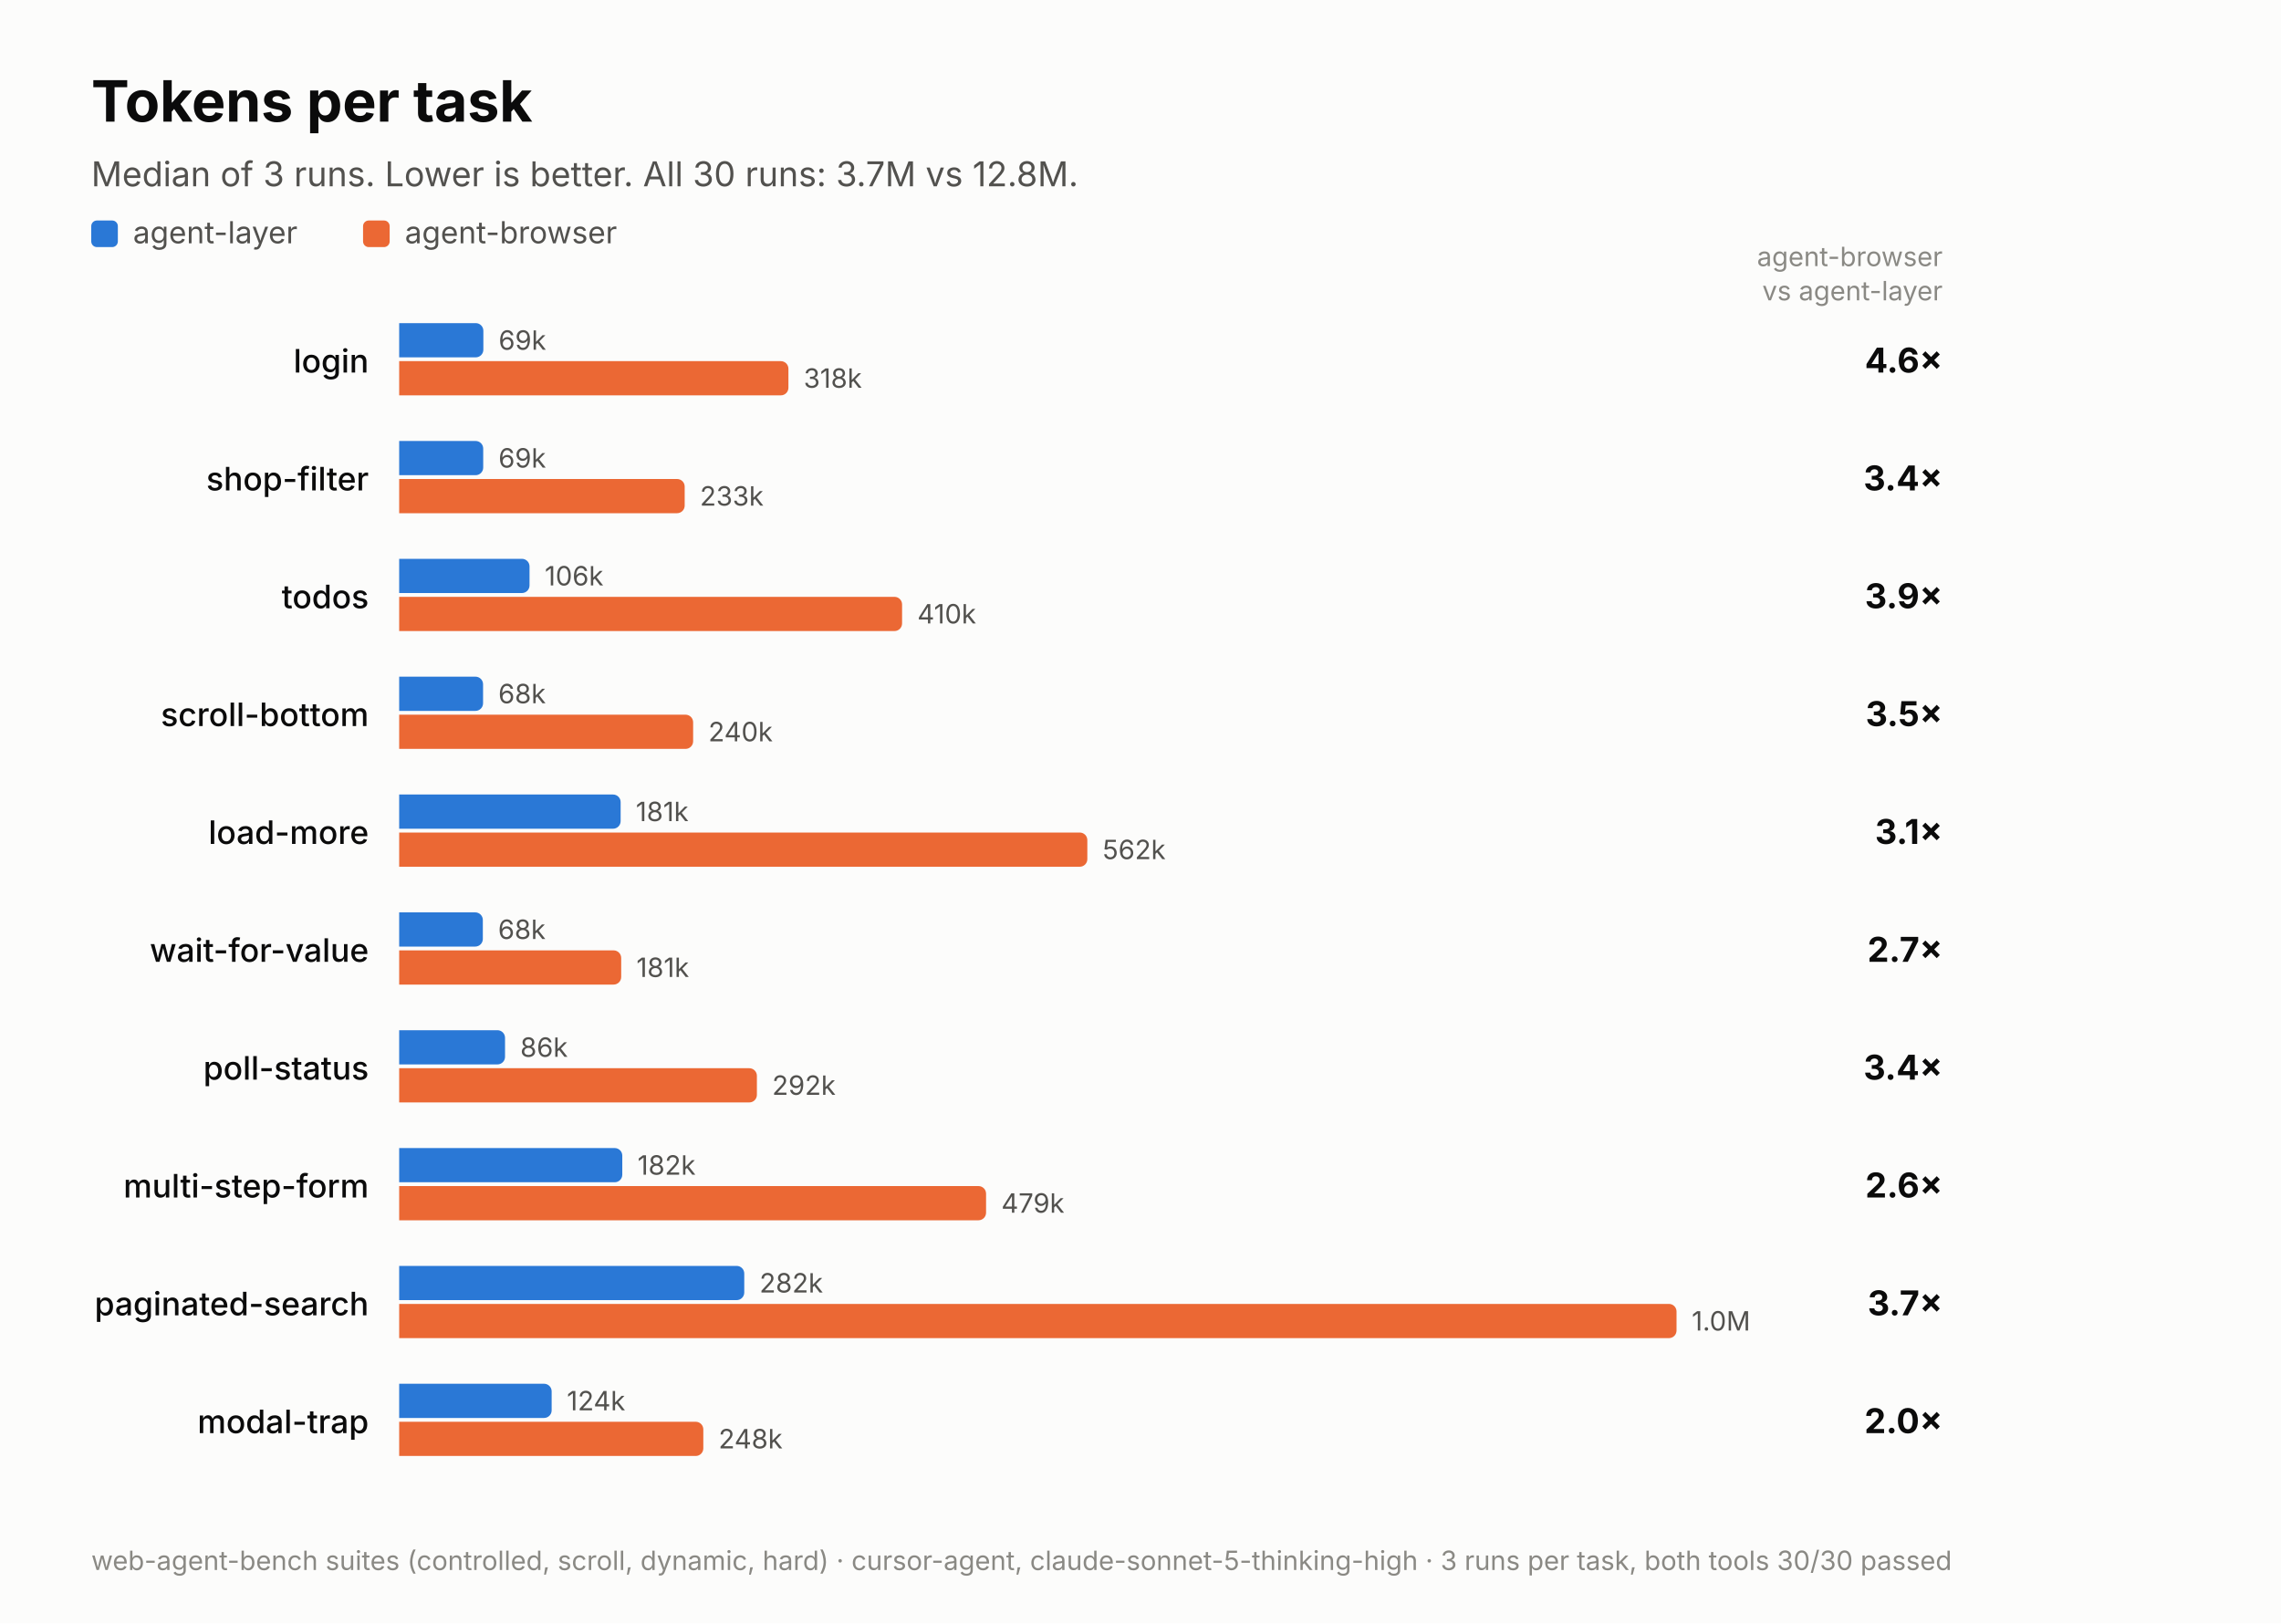
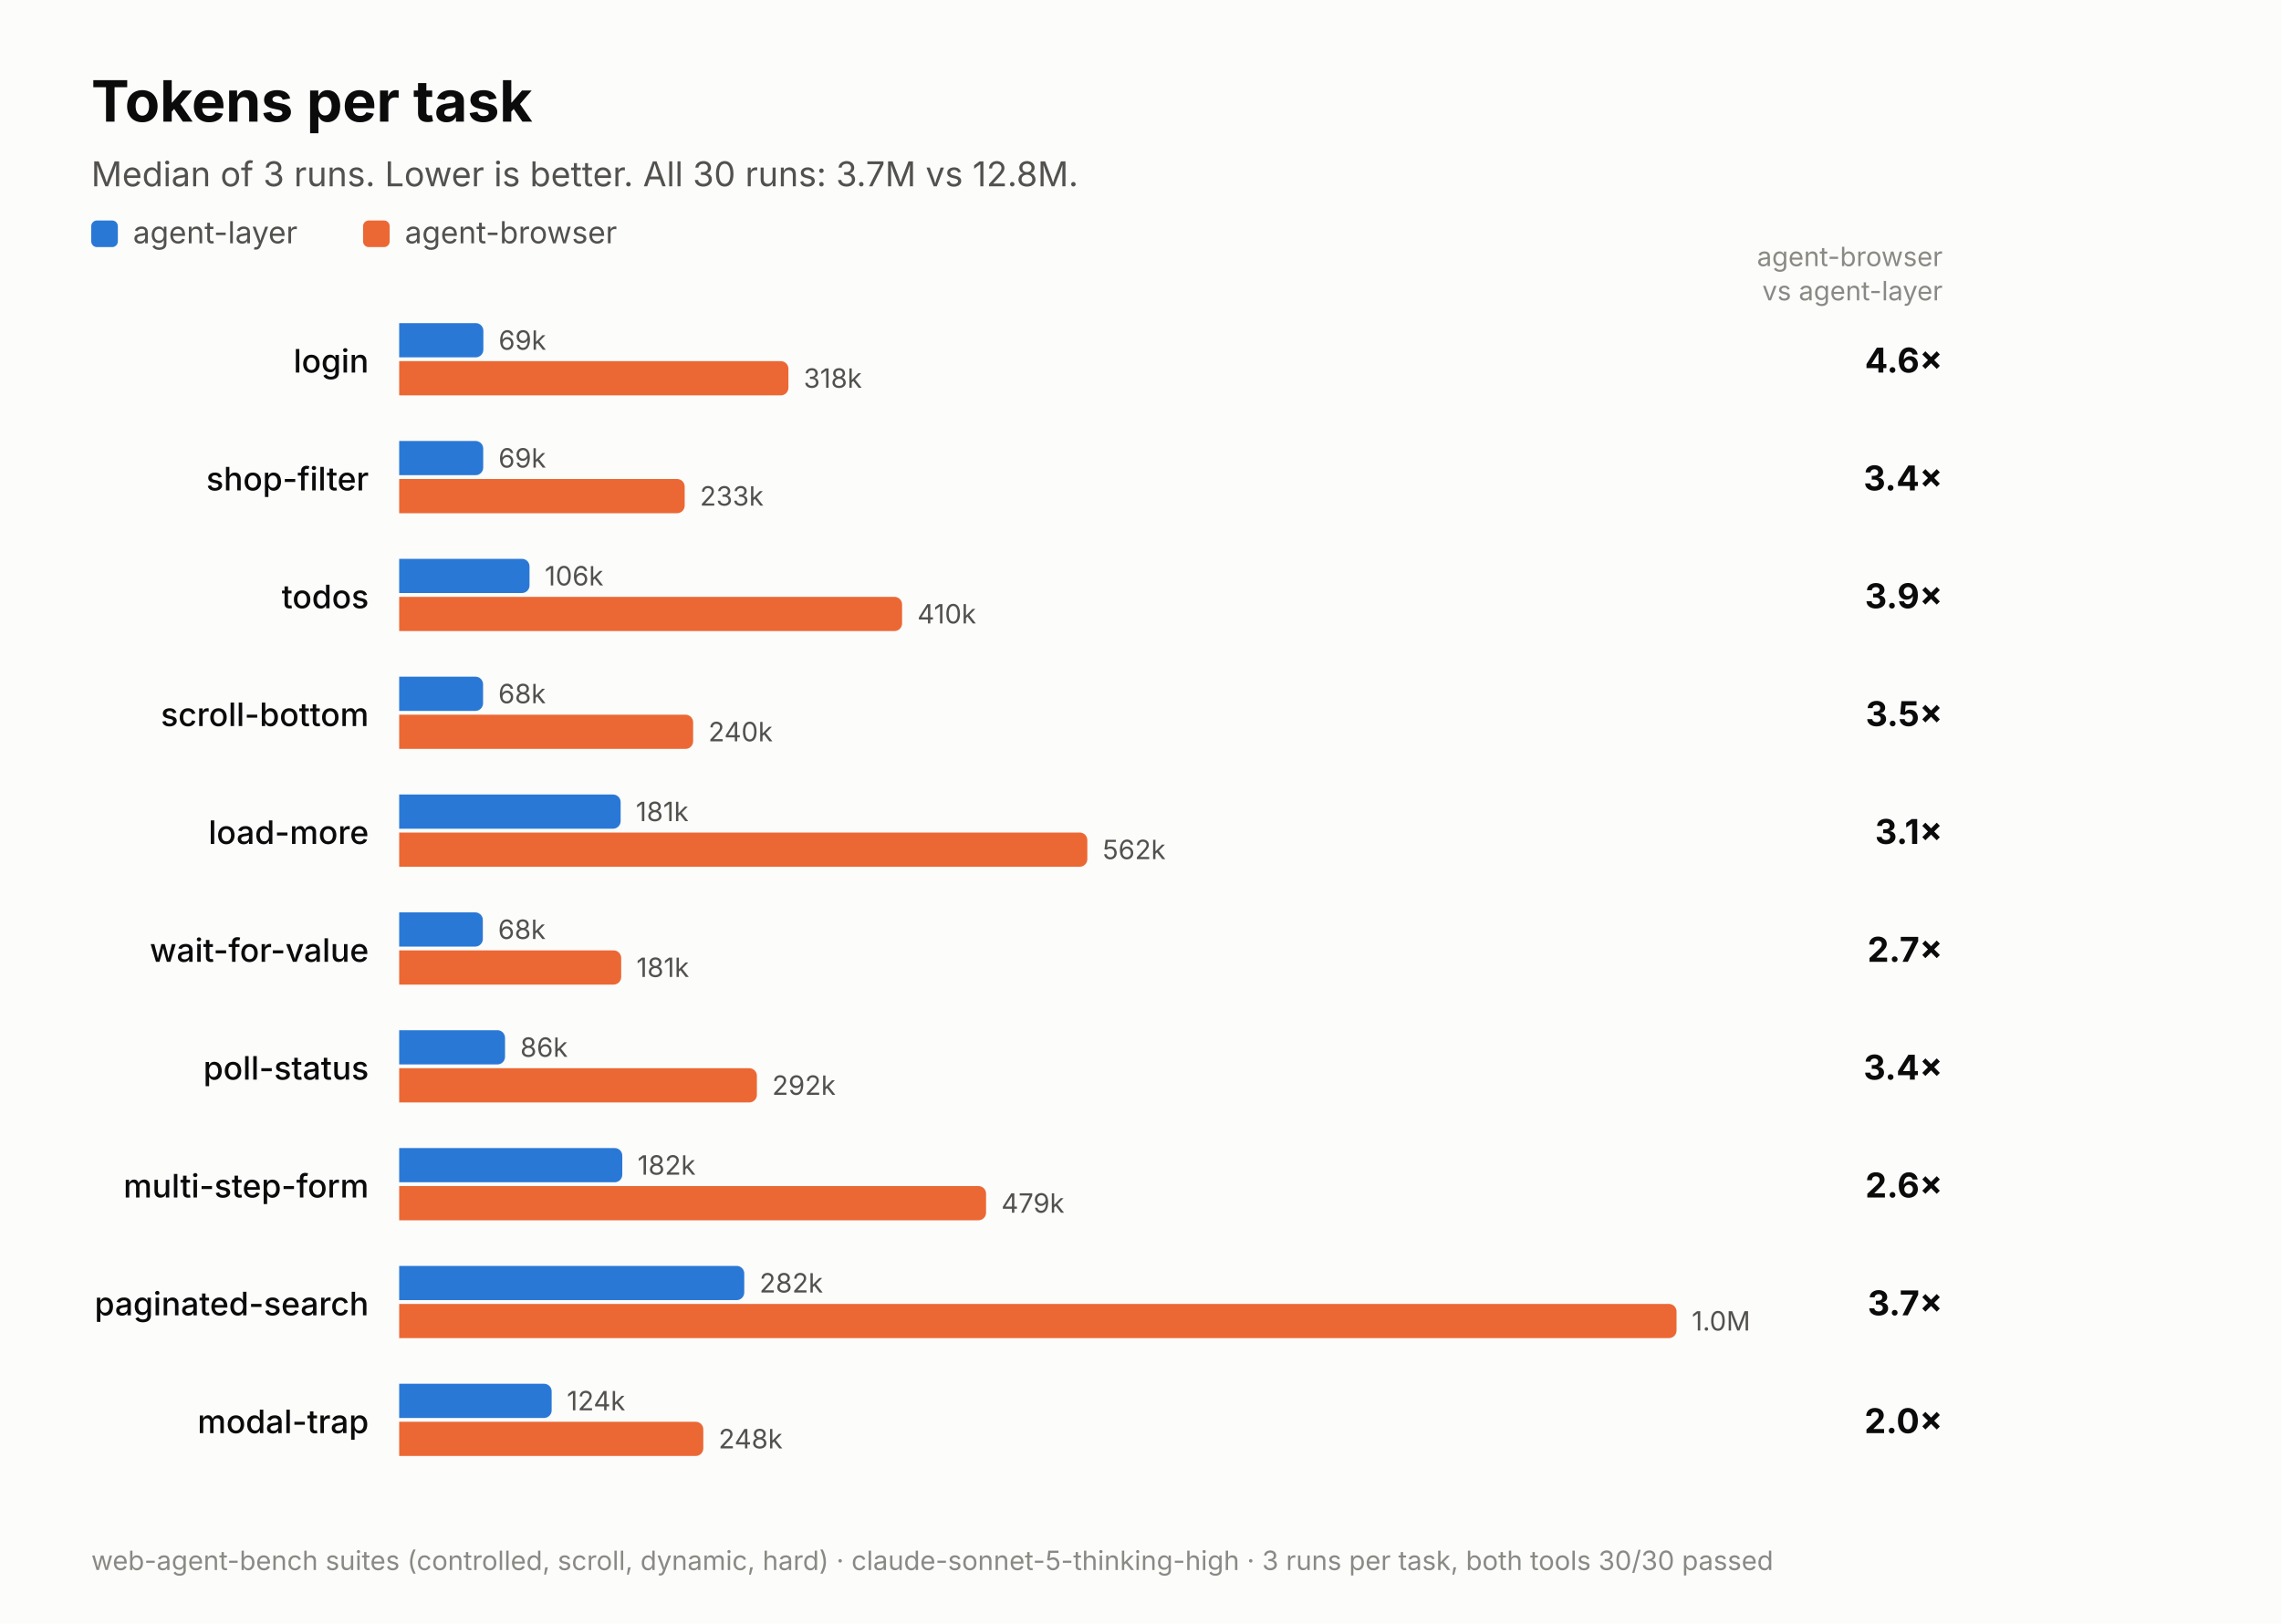
<svg xmlns="http://www.w3.org/2000/svg" width="1200" height="854" viewBox="0 0 1200 854" font-family="Inter, -apple-system, 'Segoe UI', system-ui, sans-serif">
  <rect width="1200" height="854" fill="#fcfcfb" />
  <text x="48" y="64" font-size="30" font-weight="700" fill="#0b0b0b">Tokens per task</text>
  <text x="48" y="98" font-size="18" fill="#52514e">Median of 3 runs. Lower is better. All 30 runs: 3.7M vs 12.8M.</text>
  <rect x="48" y="116" width="14" height="14" rx="3" fill="#2a78d6" />
  <text x="70" y="128" font-size="16" fill="#52514e">agent-layer</text>
  <rect x="191" y="116" width="14" height="14" rx="3" fill="#eb6834" />
  <text x="213" y="128" font-size="16" fill="#52514e">agent-browser</text>
  <text x="1022" y="140" font-size="14" text-anchor="end" fill="#8a8984">agent-browser</text>
  <text x="1022" y="158" font-size="14" text-anchor="end" fill="#8a8984">vs agent-layer</text>
  <text x="194" y="196" font-size="17" text-anchor="end" font-weight="500" fill="#0b0b0b">login</text>
  <path d="M210,170 h40.289 a4,4 0 0 1 4,4 v10 a4,4 0 0 1 -4,4 h-40.289 z" fill="#2a78d6" />
  <text x="262.289" y="184" font-size="14" fill="#52514e">69k</text>
  <path d="M210,190 h200.778 a4,4 0 0 1 4,4 v10 a4,4 0 0 1 -4,4 h-200.778 z" fill="#eb6834" />
  <text x="422.778" y="204" font-size="14" fill="#52514e">318k</text>
  <text x="1022" y="196" font-size="18" text-anchor="end" font-weight="700" fill="#0b0b0b">4.6×</text>
  <text x="194" y="258" font-size="17" text-anchor="end" font-weight="500" fill="#0b0b0b">shop-filter</text>
  <path d="M210,232 h40.21 a4,4 0 0 1 4,4 v10 a4,4 0 0 1 -4,4 h-40.21 z" fill="#2a78d6" />
  <text x="262.21" y="246" font-size="14" fill="#52514e">69k</text>
  <path d="M210,252 h146.203 a4,4 0 0 1 4,4 v10 a4,4 0 0 1 -4,4 h-146.203 z" fill="#eb6834" />
  <text x="368.203" y="266" font-size="14" fill="#52514e">233k</text>
  <text x="1022" y="258" font-size="18" text-anchor="end" font-weight="700" fill="#0b0b0b">3.4×</text>
  <text x="194" y="320" font-size="17" text-anchor="end" font-weight="500" fill="#0b0b0b">todos</text>
  <path d="M210,294 h64.576 a4,4 0 0 1 4,4 v10 a4,4 0 0 1 -4,4 h-64.576 z" fill="#2a78d6" />
  <text x="286.576" y="308" font-size="14" fill="#52514e">106k</text>
  <path d="M210,314 h260.572 a4,4 0 0 1 4,4 v10 a4,4 0 0 1 -4,4 h-260.572 z" fill="#eb6834" />
  <text x="482.572" y="328" font-size="14" fill="#52514e">410k</text>
  <text x="1022" y="320" font-size="18" text-anchor="end" font-weight="700" fill="#0b0b0b">3.9×</text>
  <text x="194" y="382" font-size="17" text-anchor="end" font-weight="500" fill="#0b0b0b">scroll-bottom</text>
  <path d="M210,356 h40.135 a4,4 0 0 1 4,4 v10 a4,4 0 0 1 -4,4 h-40.135 z" fill="#2a78d6" />
  <text x="262.135" y="370" font-size="14" fill="#52514e">68k</text>
  <path d="M210,376 h150.648 a4,4 0 0 1 4,4 v10 a4,4 0 0 1 -4,4 h-150.648 z" fill="#eb6834" />
  <text x="372.648" y="390" font-size="14" fill="#52514e">240k</text>
  <text x="1022" y="382" font-size="18" text-anchor="end" font-weight="700" fill="#0b0b0b">3.5×</text>
  <text x="194" y="444" font-size="17" text-anchor="end" font-weight="500" fill="#0b0b0b">load-more</text>
  <path d="M210,418 h112.511 a4,4 0 0 1 4,4 v10 a4,4 0 0 1 -4,4 h-112.511 z" fill="#2a78d6" />
  <text x="334.511" y="432" font-size="14" fill="#52514e">181k</text>
  <path d="M210,438 h358.031 a4,4 0 0 1 4,4 v10 a4,4 0 0 1 -4,4 h-358.031 z" fill="#eb6834" />
  <text x="580.031" y="452" font-size="14" fill="#52514e">562k</text>
  <text x="1022" y="444" font-size="18" text-anchor="end" font-weight="700" fill="#0b0b0b">3.1×</text>
  <text x="194" y="506" font-size="17" text-anchor="end" font-weight="500" fill="#0b0b0b">wait-for-value</text>
  <path d="M210,480 h40.013 a4,4 0 0 1 4,4 v10 a4,4 0 0 1 -4,4 h-40.013 z" fill="#2a78d6" />
  <text x="262.013" y="494" font-size="14" fill="#52514e">68k</text>
  <path d="M210,500 h112.802 a4,4 0 0 1 4,4 v10 a4,4 0 0 1 -4,4 h-112.802 z" fill="#eb6834" />
  <text x="334.802" y="514" font-size="14" fill="#52514e">181k</text>
  <text x="1022" y="506" font-size="18" text-anchor="end" font-weight="700" fill="#0b0b0b">2.7×</text>
  <text x="194" y="568" font-size="17" text-anchor="end" font-weight="500" fill="#0b0b0b">poll-status</text>
  <path d="M210,542 h51.693 a4,4 0 0 1 4,4 v10 a4,4 0 0 1 -4,4 h-51.693 z" fill="#2a78d6" />
  <text x="273.693" y="556" font-size="14" fill="#52514e">86k</text>
  <path d="M210,562 h184.191 a4,4 0 0 1 4,4 v10 a4,4 0 0 1 -4,4 h-184.191 z" fill="#eb6834" />
  <text x="406.191" y="576" font-size="14" fill="#52514e">292k</text>
  <text x="1022" y="568" font-size="18" text-anchor="end" font-weight="700" fill="#0b0b0b">3.4×</text>
  <text x="194" y="630" font-size="17" text-anchor="end" font-weight="500" fill="#0b0b0b">multi-step-form</text>
  <path d="M210,604 h113.377 a4,4 0 0 1 4,4 v10 a4,4 0 0 1 -4,4 h-113.377 z" fill="#2a78d6" />
  <text x="335.377" y="618" font-size="14" fill="#52514e">182k</text>
  <path d="M210,624 h304.756 a4,4 0 0 1 4,4 v10 a4,4 0 0 1 -4,4 h-304.756 z" fill="#eb6834" />
  <text x="526.756" y="638" font-size="14" fill="#52514e">479k</text>
  <text x="1022" y="630" font-size="18" text-anchor="end" font-weight="700" fill="#0b0b0b">2.6×</text>
  <text x="194" y="692" font-size="17" text-anchor="end" font-weight="500" fill="#0b0b0b">paginated-search</text>
  <path d="M210,666 h177.545 a4,4 0 0 1 4,4 v10 a4,4 0 0 1 -4,4 h-177.545 z" fill="#2a78d6" />
  <text x="399.545" y="680" font-size="14" fill="#52514e">282k</text>
  <path d="M210,686 h668 a4,4 0 0 1 4,4 v10 a4,4 0 0 1 -4,4 h-668 z" fill="#eb6834" />
  <text x="890" y="700" font-size="14" fill="#52514e">1.0M</text>
  <text x="1022" y="692" font-size="18" text-anchor="end" font-weight="700" fill="#0b0b0b">3.7×</text>
  <text x="194" y="754" font-size="17" text-anchor="end" font-weight="500" fill="#0b0b0b">modal-trap</text>
  <path d="M210,728 h76.216 a4,4 0 0 1 4,4 v10 a4,4 0 0 1 -4,4 h-76.216 z" fill="#2a78d6" />
  <text x="298.216" y="742" font-size="14" fill="#52514e">124k</text>
  <path d="M210,748 h156.003 a4,4 0 0 1 4,4 v10 a4,4 0 0 1 -4,4 h-156.003 z" fill="#eb6834" />
  <text x="378.003" y="762" font-size="14" fill="#52514e">248k</text>
  <text x="1022" y="754" font-size="18" text-anchor="end" font-weight="700" fill="#0b0b0b">2.0×</text>
-   <text x="48" y="826" font-size="14" fill="#8a8984">web-agent-bench suites (controlled, scroll, dynamic, hard) · cursor-agent, claude-sonnet-5-thinking-high · 3 runs per task, both tools 30/30 passed</text>
+   <text x="48" y="826" font-size="14" fill="#8a8984">web-agent-bench suites (controlled, scroll, dynamic, hard) · claude-sonnet-5-thinking-high · 3 runs per task, both tools 30/30 passed</text>
</svg>
